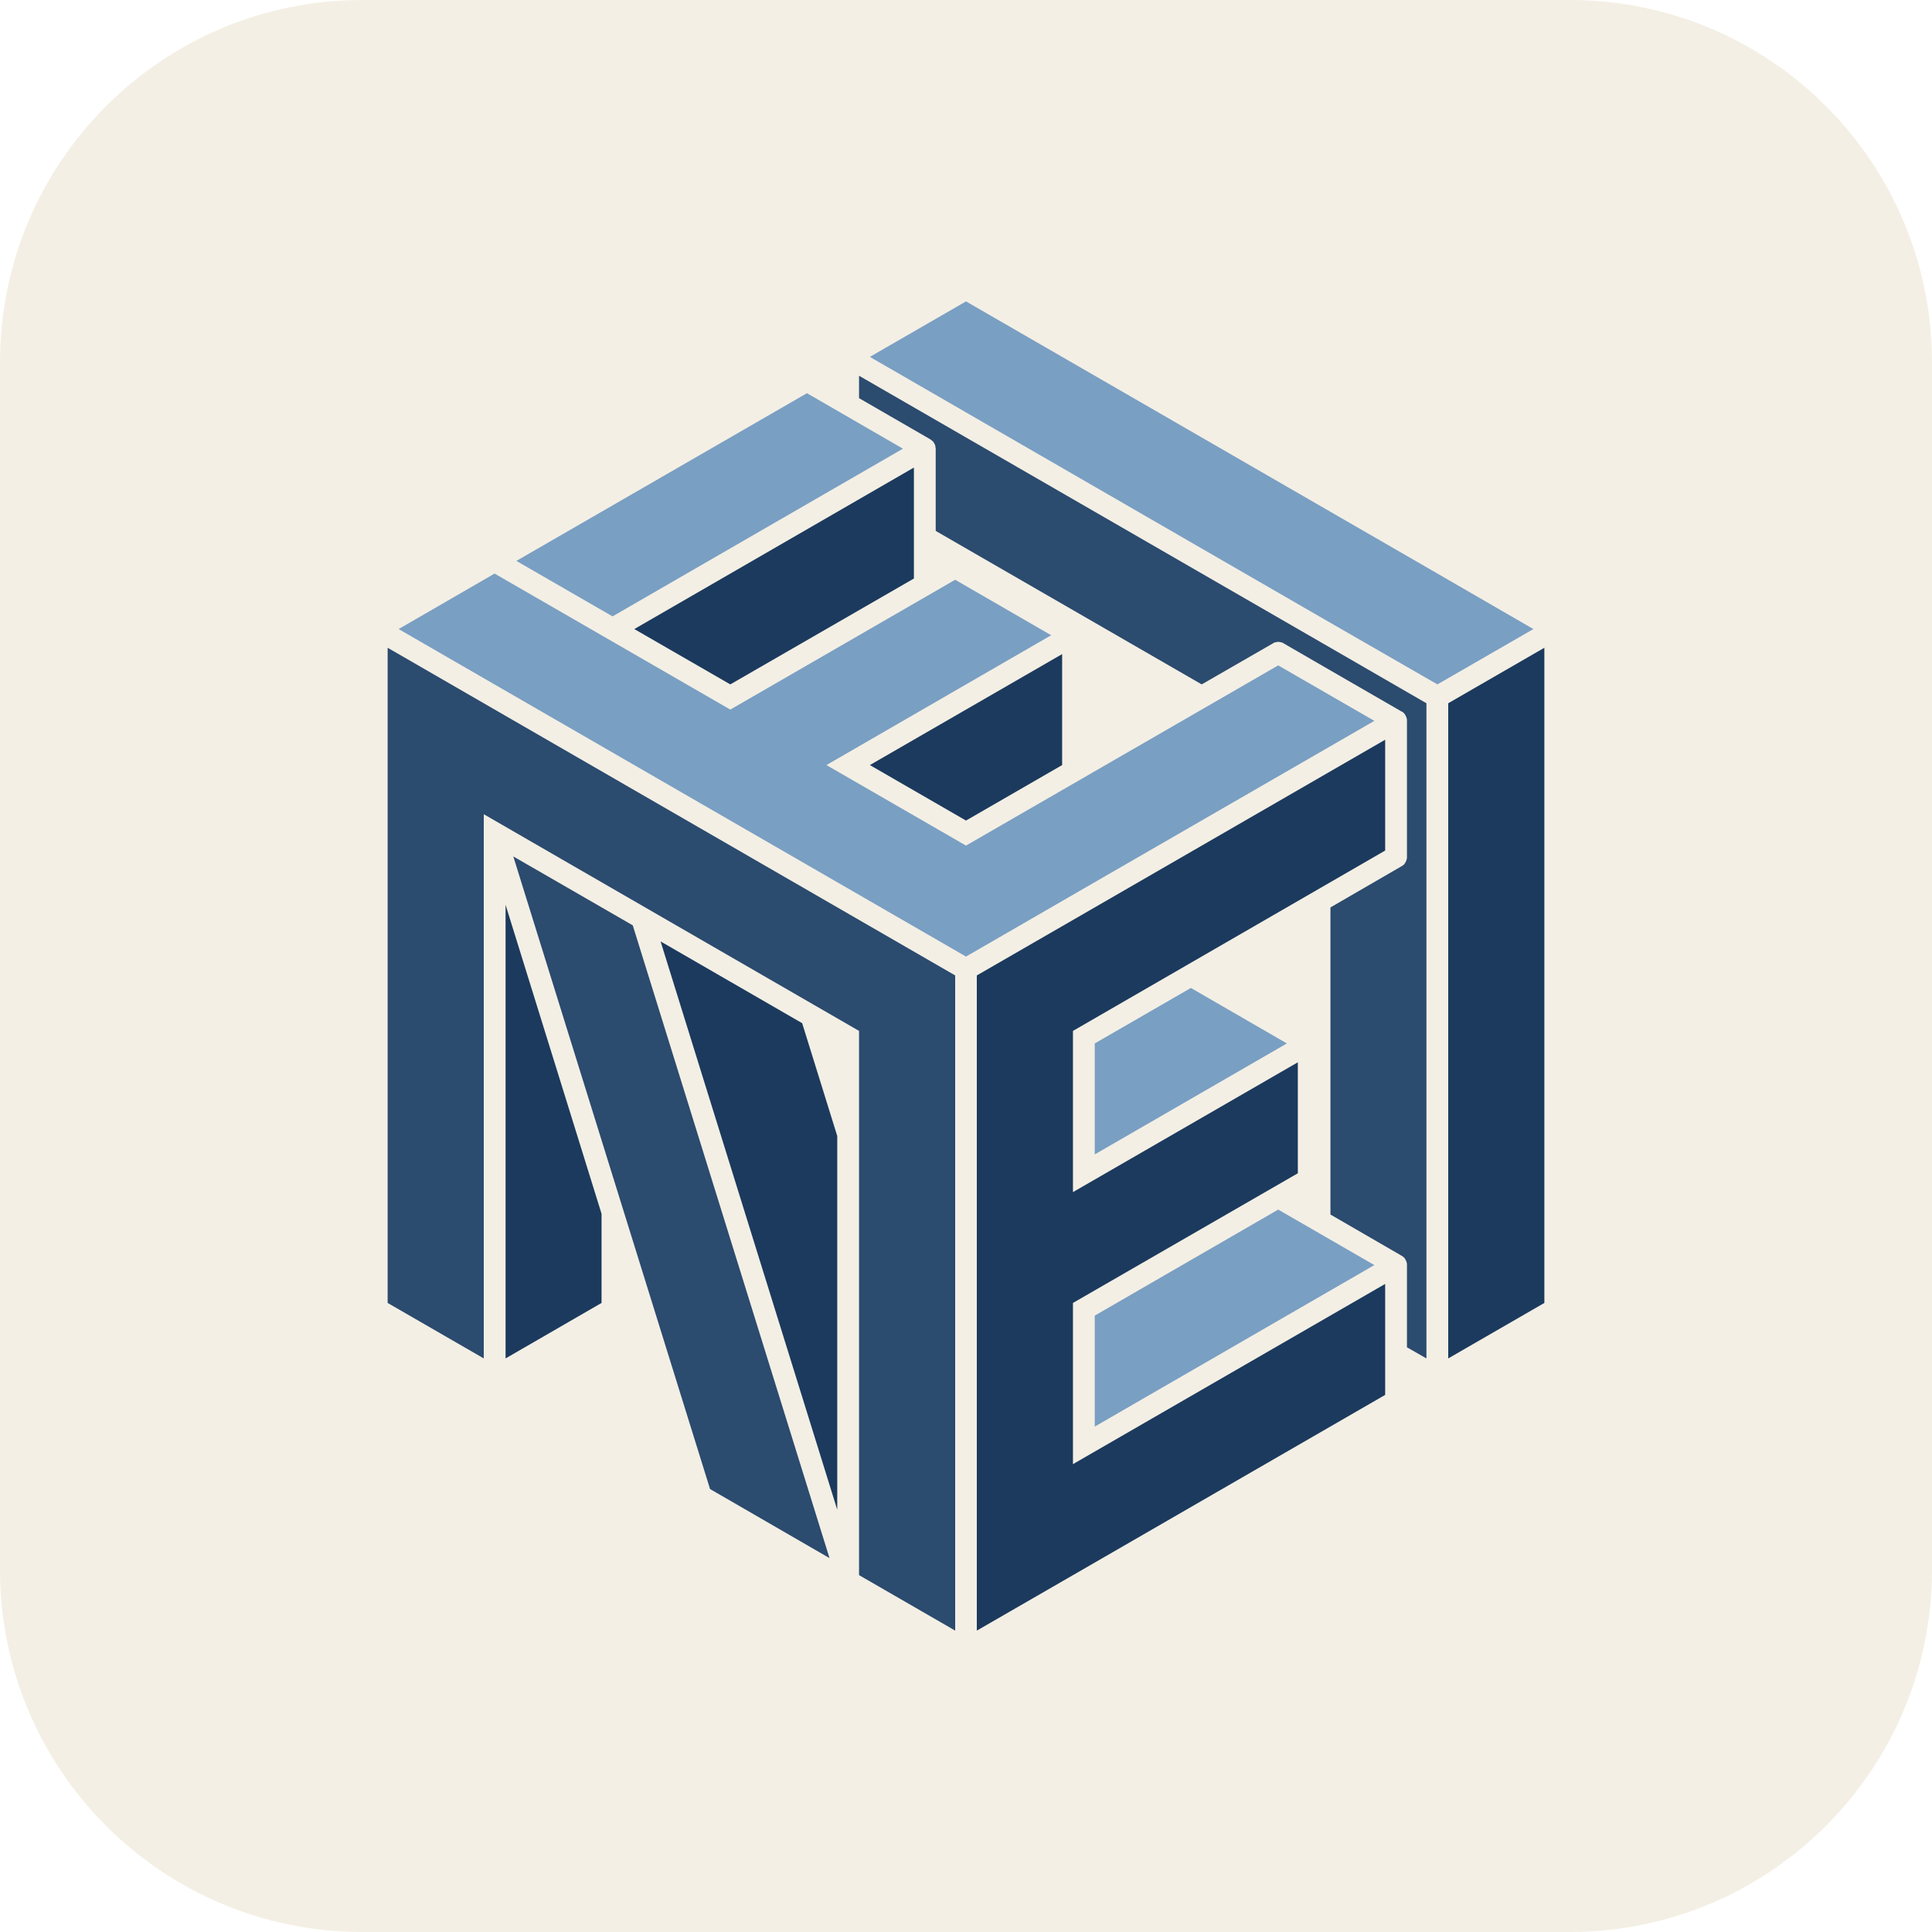
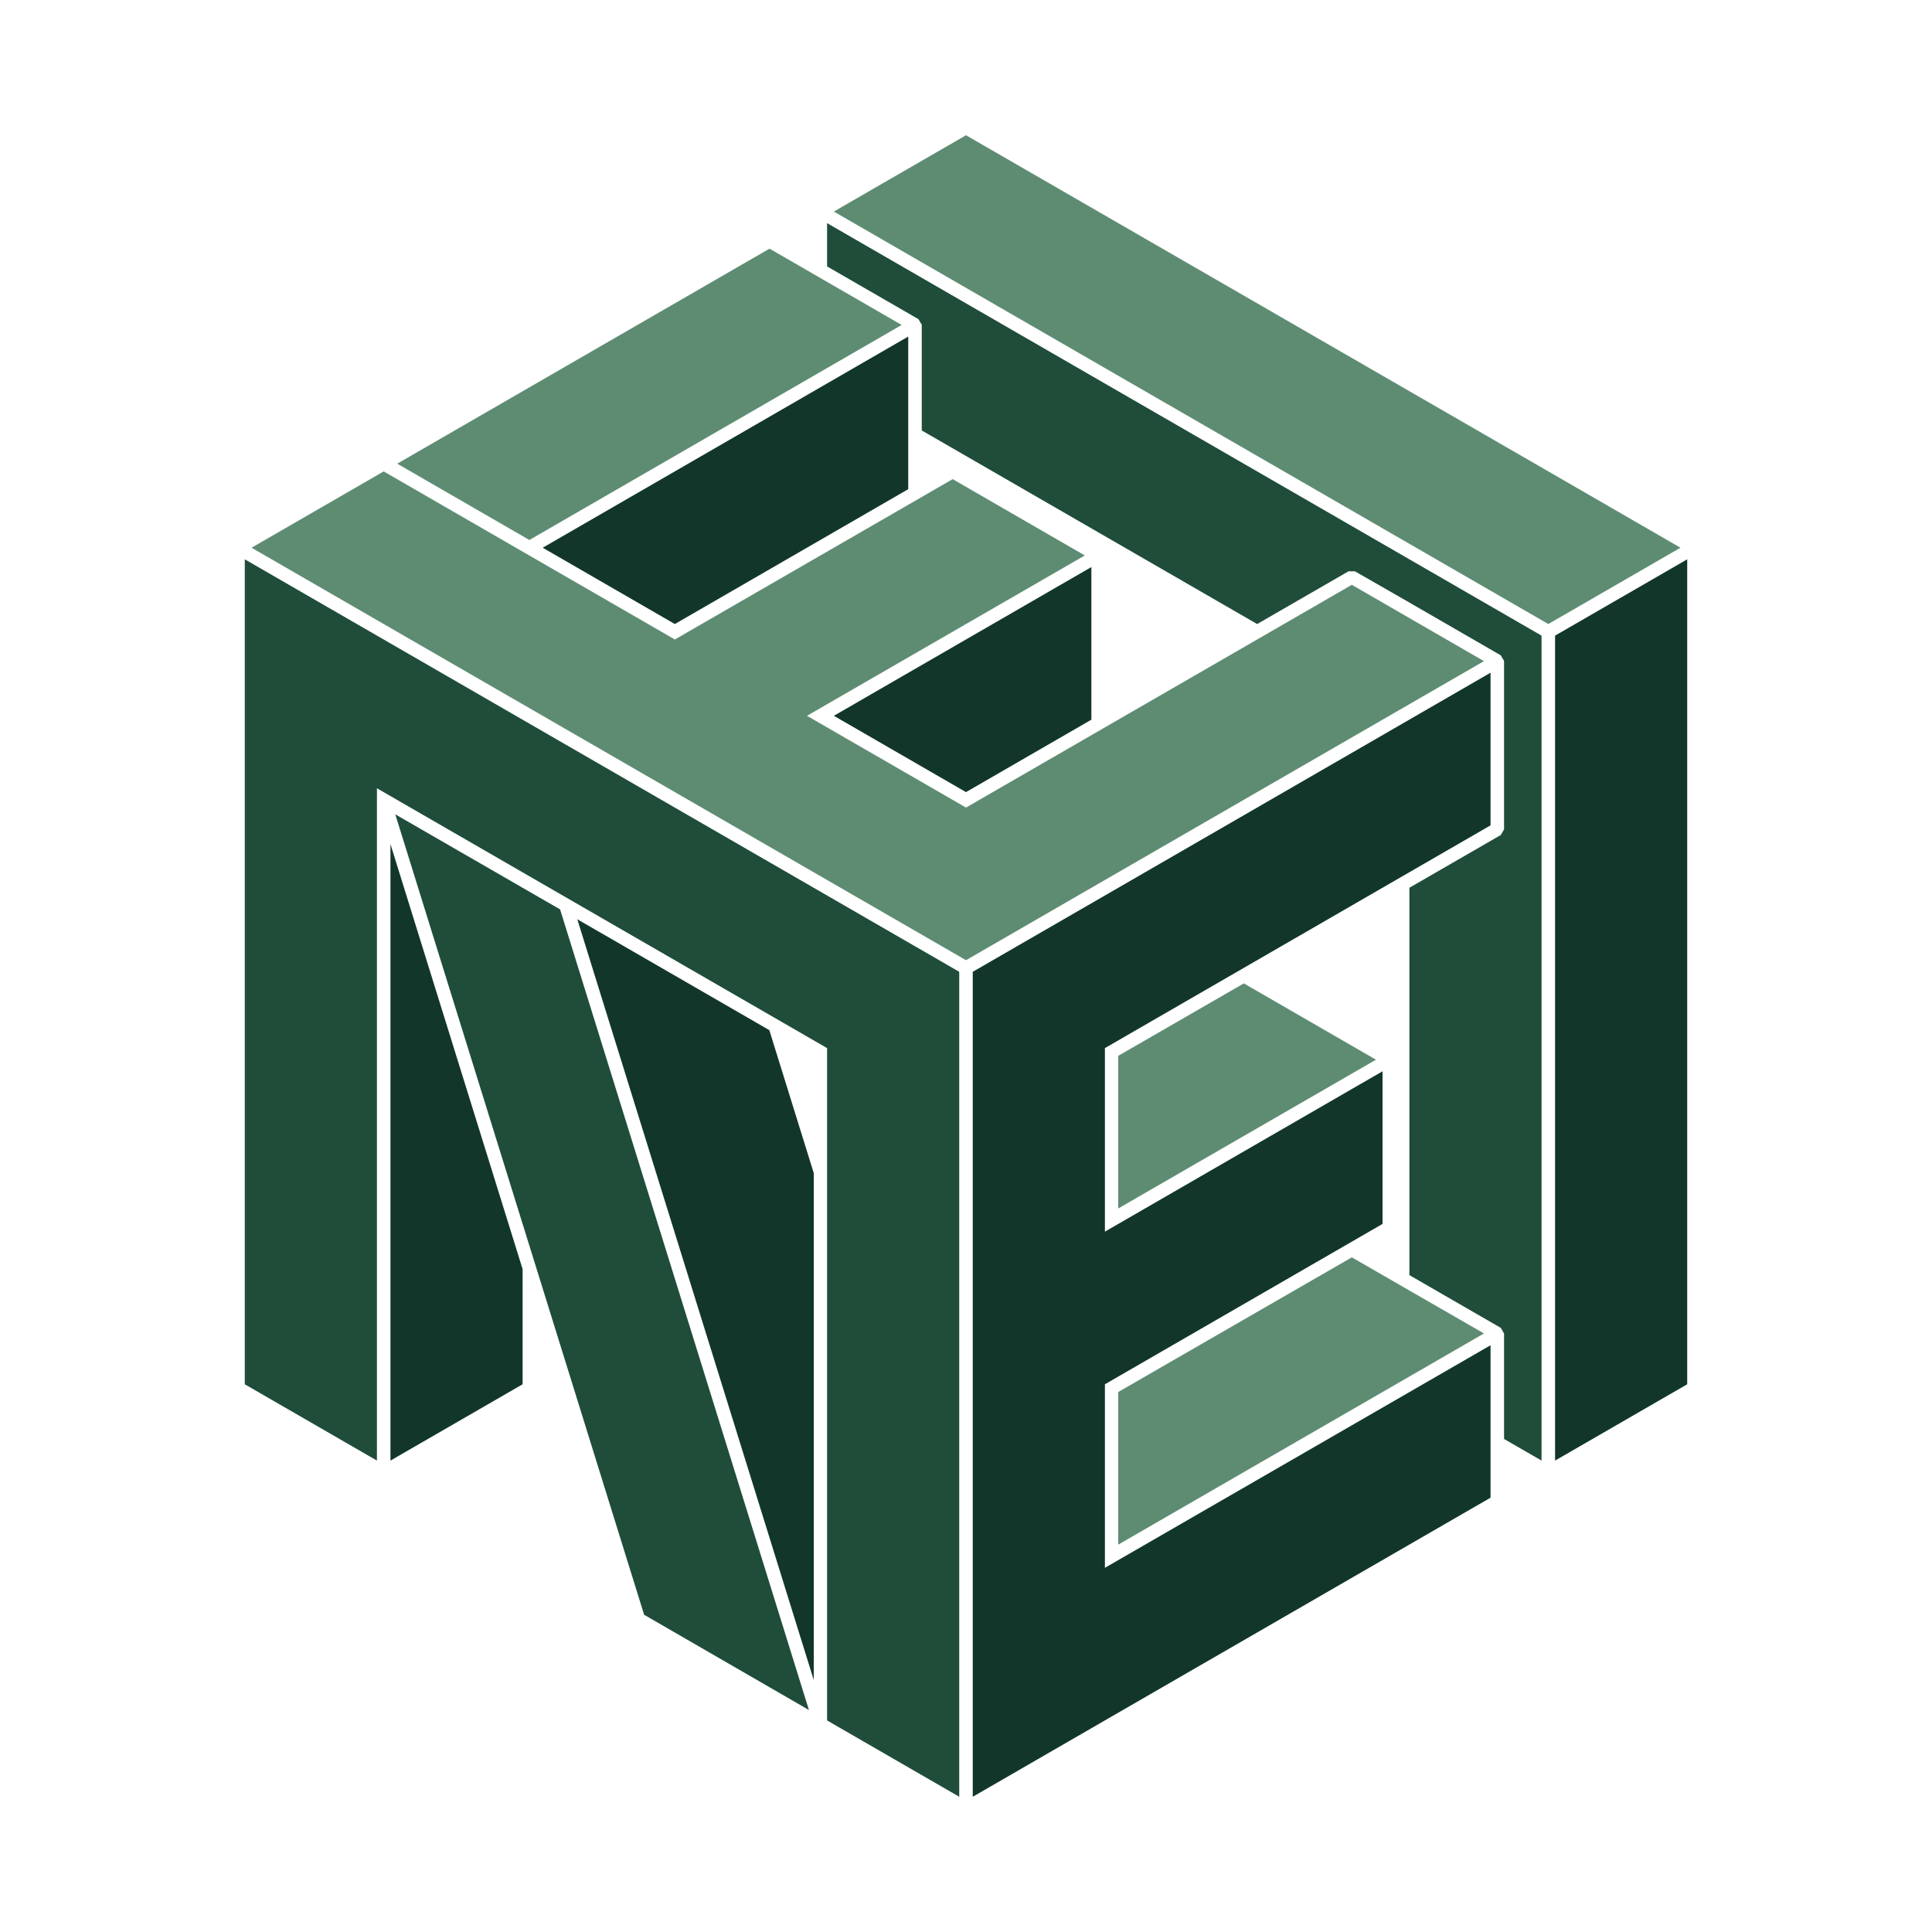
- <svg xmlns="http://www.w3.org/2000/svg" viewBox="0 0 64 64" width="64" height="64">
-   <rect width="64" height="64" rx="12" fill="#F4EFE4" />
-   <g transform="translate(6.4,6.4) scale(0.512)">
-     <path d="M34.75 31.78 L46.63 24.93 L46.63 17.75 L28.54 28.20ZM50.00 40.59 L56.22 37.00 L56.22 29.82 L43.78 37.00ZM81.20 33.00 L81.20 75.39 L87.42 71.80 L87.42 29.41ZM20.21 75.39 L26.42 71.80 L26.42 66.03 L20.21 46.04ZM50.70 93.00 L57.27 89.21 L77.12 77.75 L77.12 70.57 L56.92 82.23 L56.92 71.80 L71.47 63.41 L71.47 56.23 L56.92 64.63 L56.92 54.20 L77.12 42.53 L77.12 35.36 L57.98 46.41 L50.70 50.61ZM41.67 61.00 L39.40 53.70 L30.24 48.41 L41.67 85.18Z" fill="#1B3A5E" />
-     <path d="M43.08 13.26 L47.70 15.93 L47.74 15.96 L47.79 16.00 L47.84 16.04 L47.89 16.09 L47.92 16.15 L47.96 16.21 L47.99 16.27 L48.01 16.33 L48.02 16.40 L48.03 16.46 L48.04 16.51 L48.04 21.85 L65.25 31.78 L69.87 29.12 L69.91 29.09 L69.97 29.07 L70.04 29.05 L70.10 29.04 L70.17 29.03 L70.24 29.03 L70.30 29.04 L70.37 29.05 L70.43 29.07 L70.50 29.09 L70.54 29.12 L73.22 30.67 L78.19 33.54 L78.24 33.56 L78.29 33.60 L78.34 33.65 L78.38 33.70 L78.42 33.76 L78.45 33.81 L78.48 33.88 L78.50 33.94 L78.52 34.00 L78.53 34.07 L78.53 34.12 L78.53 42.96 L78.53 43.01 L78.52 43.07 L78.50 43.14 L78.48 43.20 L78.45 43.26 L78.42 43.32 L78.38 43.38 L78.34 43.43 L78.29 43.47 L78.24 43.51 L78.19 43.54 L73.58 46.21 L73.58 66.08 L78.19 68.75 L78.24 68.78 L78.29 68.82 L78.34 68.86 L78.38 68.91 L78.42 68.97 L78.45 69.03 L78.48 69.09 L78.50 69.15 L78.52 69.22 L78.53 69.28 L78.53 69.33 L78.53 74.67 L79.79 75.39 L79.79 33.00 L72.52 28.80 L43.08 11.81ZM12.58 71.80 L18.80 75.39 L18.80 40.18 L43.08 54.20 L43.08 89.41 L49.30 93.00 L49.30 50.61 L12.58 29.41ZM41.17 88.31 L28.44 47.37 L20.71 42.91 L33.44 83.84Z" fill="#2B4B6F" />
-     <path d="M80.50 31.78 L86.71 28.20 L80.14 24.40 L50.00 7.00 L43.78 10.59 L73.22 27.59ZM20.91 23.79 L27.13 27.38 L45.92 16.53 L39.71 12.94ZM19.50 24.61 L13.29 28.20 L50.00 49.39 L57.27 45.19 L76.42 34.14 L70.20 30.55 L50.00 42.21 L40.97 37.00 L55.51 28.60 L49.30 25.01 L34.75 33.41ZM64.55 51.42 L58.33 55.01 L58.33 62.19 L70.76 55.01ZM70.20 65.76 L58.33 72.62 L58.33 79.80 L76.42 69.35Z" fill="#799FC3" />
-   </g>
+ <svg xmlns="http://www.w3.org/2000/svg" viewBox="0 0 100 100" width="36" height="36">
+   <path d="M34.93 32.30 L47.01 25.32 L47.01 17.42 L28.09 28.35ZM50.00 41.00 L56.49 37.25 L56.49 29.35 L43.16 37.05ZM80.49 32.90 L80.49 75.60 L87.33 71.65 L87.33 28.95ZM20.21 75.60 L27.05 71.65 L27.05 65.69 L20.21 43.69ZM50.35 93.00 L57.36 88.95 L77.15 77.52 L77.15 69.63 L57.19 81.15 L57.19 71.65 L71.56 63.35 L71.56 55.45 L57.19 63.75 L57.19 54.25 L77.15 42.72 L77.15 34.82 L57.71 46.05 L50.35 50.30ZM42.12 60.72 L39.82 53.32 L29.88 47.58 L42.12 86.96Z" fill="#12372A" />
+   <path d="M42.81 13.79 L47.54 16.52 L47.71 16.81 L47.71 22.28 L65.07 32.30 L69.80 29.57 L70.13 29.57 L72.78 31.09 L77.68 33.92 L77.85 34.21 L77.85 42.93 L77.68 43.22 L72.95 45.95 L72.95 66.00 L77.68 68.73 L77.85 69.02 L77.85 74.48 L79.79 75.60 L79.79 32.90 L72.43 28.65 L42.81 11.55ZM12.67 71.65 L19.51 75.60 L19.51 40.80 L42.81 54.25 L42.81 89.05 L49.65 93.00 L49.65 50.30 L12.67 28.95ZM41.87 88.51 L28.99 47.07 L20.46 42.15 L33.34 83.58Z" fill="#1F4D3A" />
+   <path d="M80.14 32.30 L86.98 28.35 L79.97 24.30 L50.00 7.00 L43.16 10.95 L72.78 28.05ZM20.56 24.00 L27.40 27.95 L46.67 16.82 L39.83 12.87ZM19.86 24.40 L13.02 28.35 L50.00 49.70 L57.36 45.45 L76.81 34.22 L69.97 30.27 L50.00 41.80 L41.77 37.05 L56.15 28.75 L49.31 24.80 L34.93 33.10ZM64.38 50.90 L57.88 54.65 L57.88 62.55 L71.22 54.85ZM69.97 65.08 L57.88 72.05 L57.88 79.95 L76.81 69.02Z" fill="#5E8C73" />
</svg>
